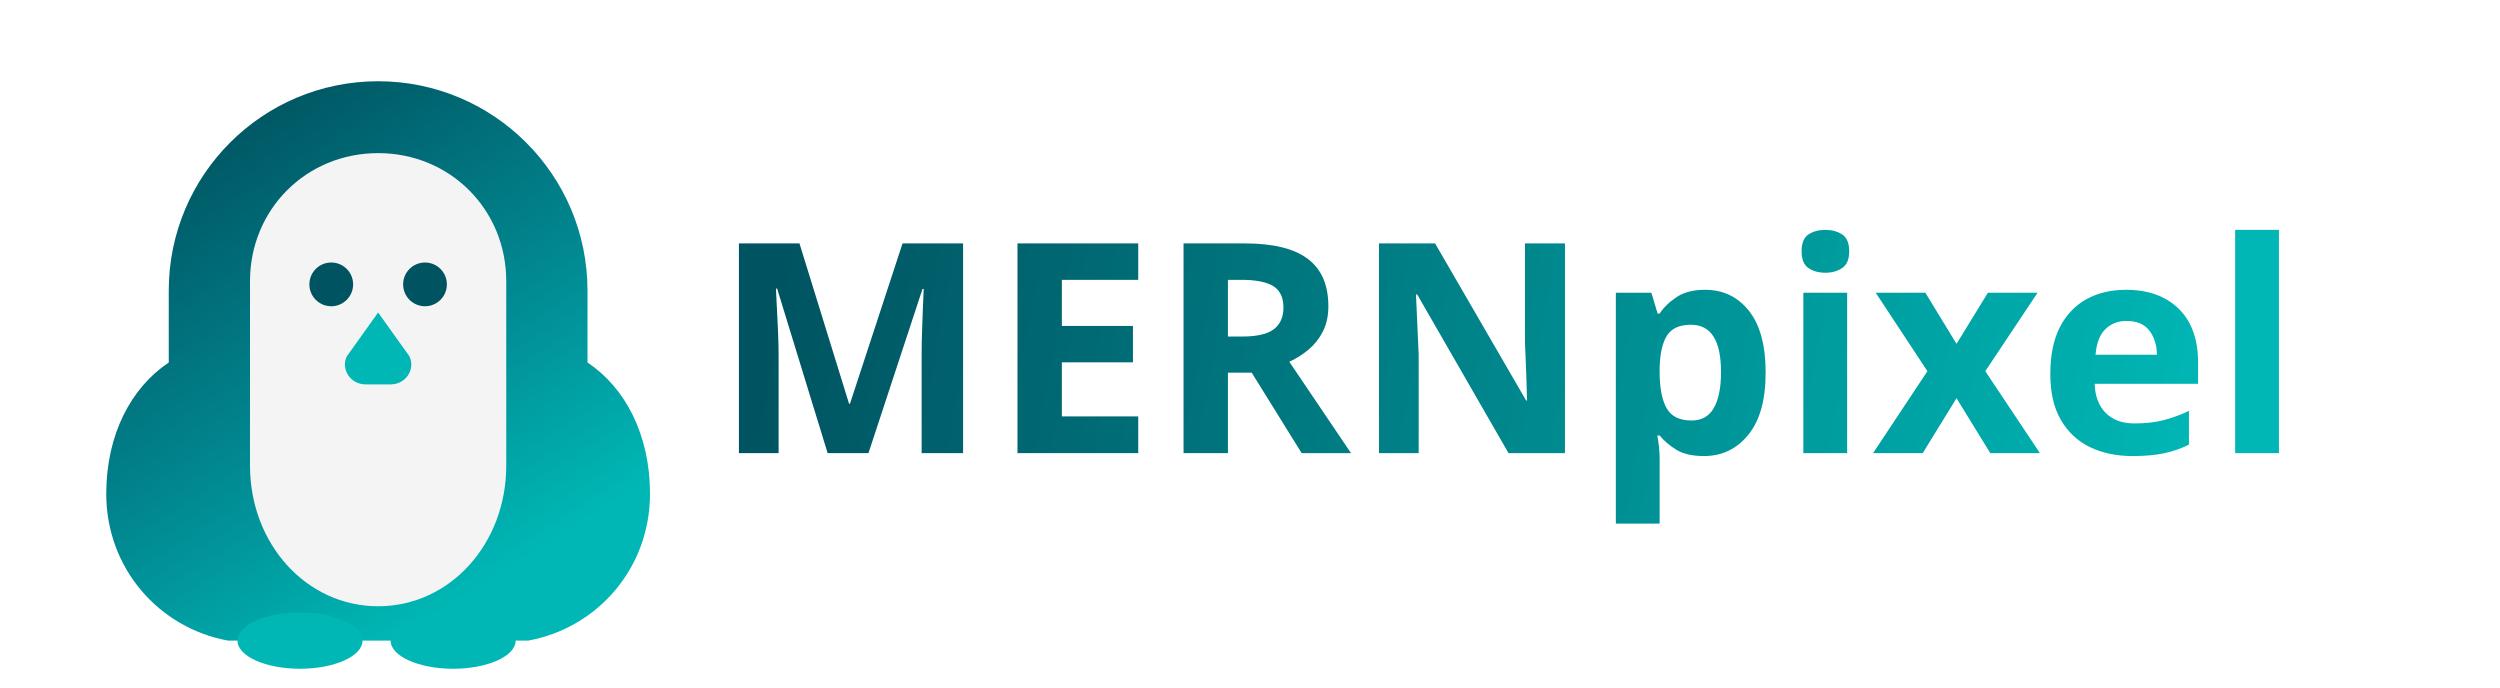
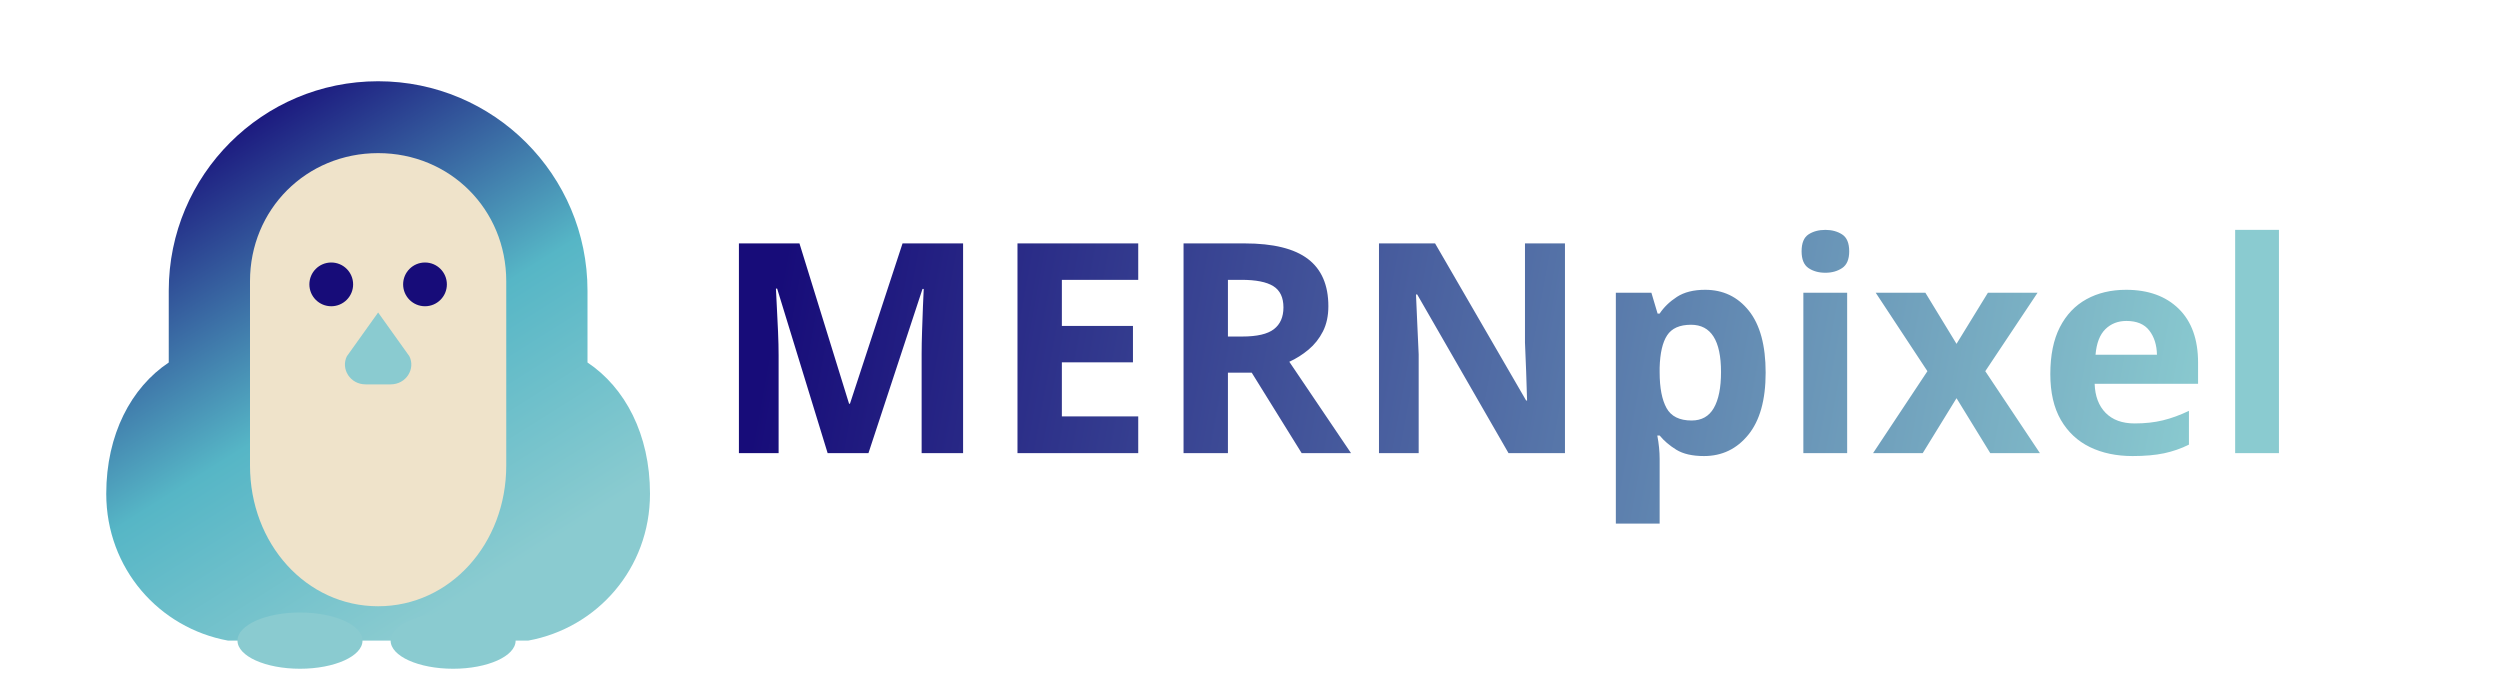
<svg xmlns="http://www.w3.org/2000/svg" width="800" height="220" viewBox="0 0 800 220" fill="none" role="img" aria-labelledby="mernpixelLogoTitle mernpixelLogoDesc">
  <defs>
    <linearGradient id="penguinBody" x1="62" y1="22" x2="154" y2="168" gradientUnits="userSpaceOnUse">
-       <stop offset="0" stop-color="#005461" />
-       <stop offset="0.55" stop-color="#018790" />
-       <stop offset="1" stop-color="#00B7B5" />
+       <stop offset="0" stop-color="#170C79" />
+       <stop offset="0.55" stop-color="#56B6C6" />
+       <stop offset="1" stop-color="#8ACBD0" />
    </linearGradient>
    <linearGradient id="wordMark" x1="250" y1="88" x2="700" y2="170" gradientUnits="userSpaceOnUse">
-       <stop offset="0" stop-color="#005461" />
-       <stop offset="1" stop-color="#00B7B5" />
+       <stop offset="0" stop-color="#170C79" />
+       <stop offset="1" stop-color="#8ACBD0" />
    </linearGradient>
  </defs>
  <g transform="translate(12 12)">
    <path d="M109 14C72 14 42 44 42 81V104C30 112 22 127 22 146C22 170 39 189 61 193H157C179 189 196 170 196 146C196 127 188 112 176 104V81C176 44 146 14 109 14Z" fill="url(#penguinBody)" />
-     <path d="M109 37C86 37 68 55 68 78V137C68 162 86 182 109 182C132 182 150 162 150 137V78C150 55 132 37 109 37Z" fill="#F4F4F4" />
-     <circle cx="94" cy="79" r="7" fill="#005461" />
-     <circle cx="124" cy="79" r="7" fill="#005461" />
-     <path d="M109 88L99 102C97 106 100 111 105 111H113C118 111 121 106 119 102L109 88Z" fill="#00B7B5" />
-     <ellipse cx="84" cy="193" rx="20" ry="9" fill="#00B7B5" />
-     <ellipse cx="133" cy="193" rx="20" ry="9" fill="#00B7B5" />
+     <path d="M109 37C86 37 68 55 68 78V137C68 162 86 182 109 182C132 182 150 162 150 137V78C150 55 132 37 109 37Z" fill="#EFE3CA" />
+     <circle cx="94" cy="79" r="7" fill="#170C79" />
+     <circle cx="124" cy="79" r="7" fill="#170C79" />
+     <path d="M109 88L99 102C97 106 100 111 105 111H113C118 111 121 106 119 102L109 88Z" fill="#8ACBD0" />
+     <ellipse cx="84" cy="193" rx="20" ry="9" fill="#8ACBD0" />
+     <ellipse cx="133" cy="193" rx="20" ry="9" fill="#8ACBD0" />
  </g>
  <text x="228" y="145" fill="url(#wordMark)" font-family="'Space Grotesk', 'Segoe UI', sans-serif" font-size="94" font-weight="600" letter-spacing="0.5">MERNpixel</text>
</svg>
